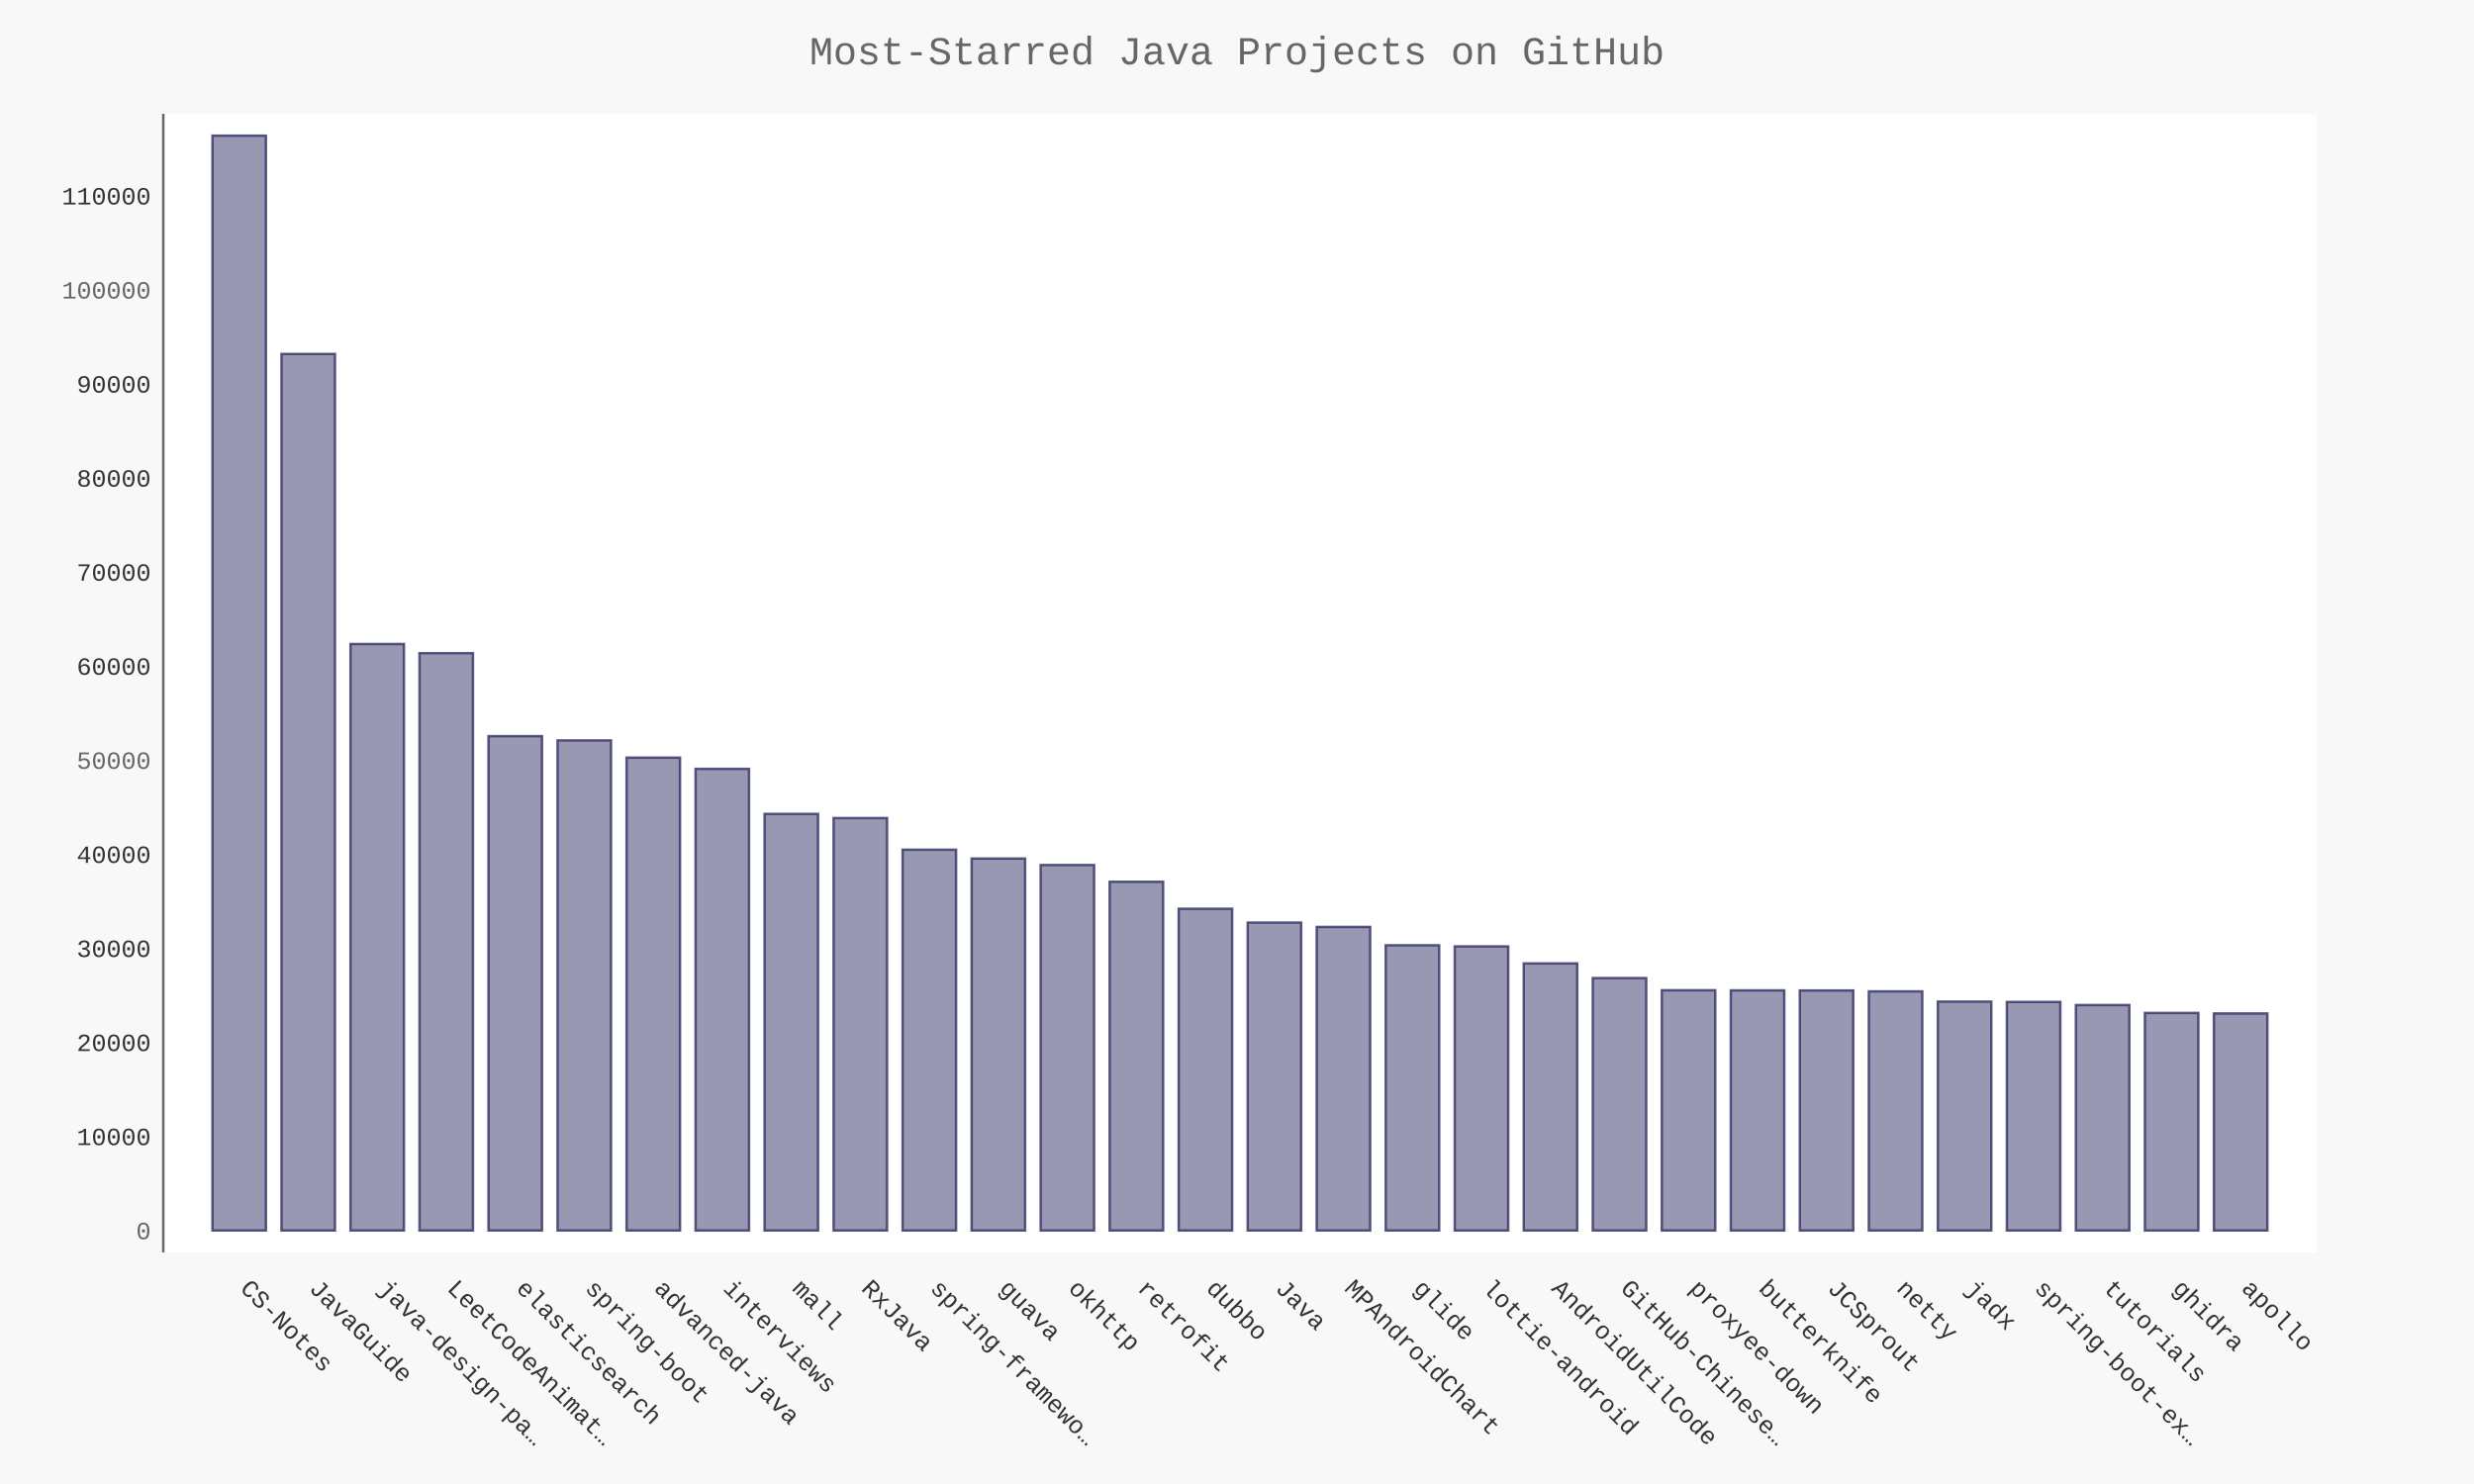
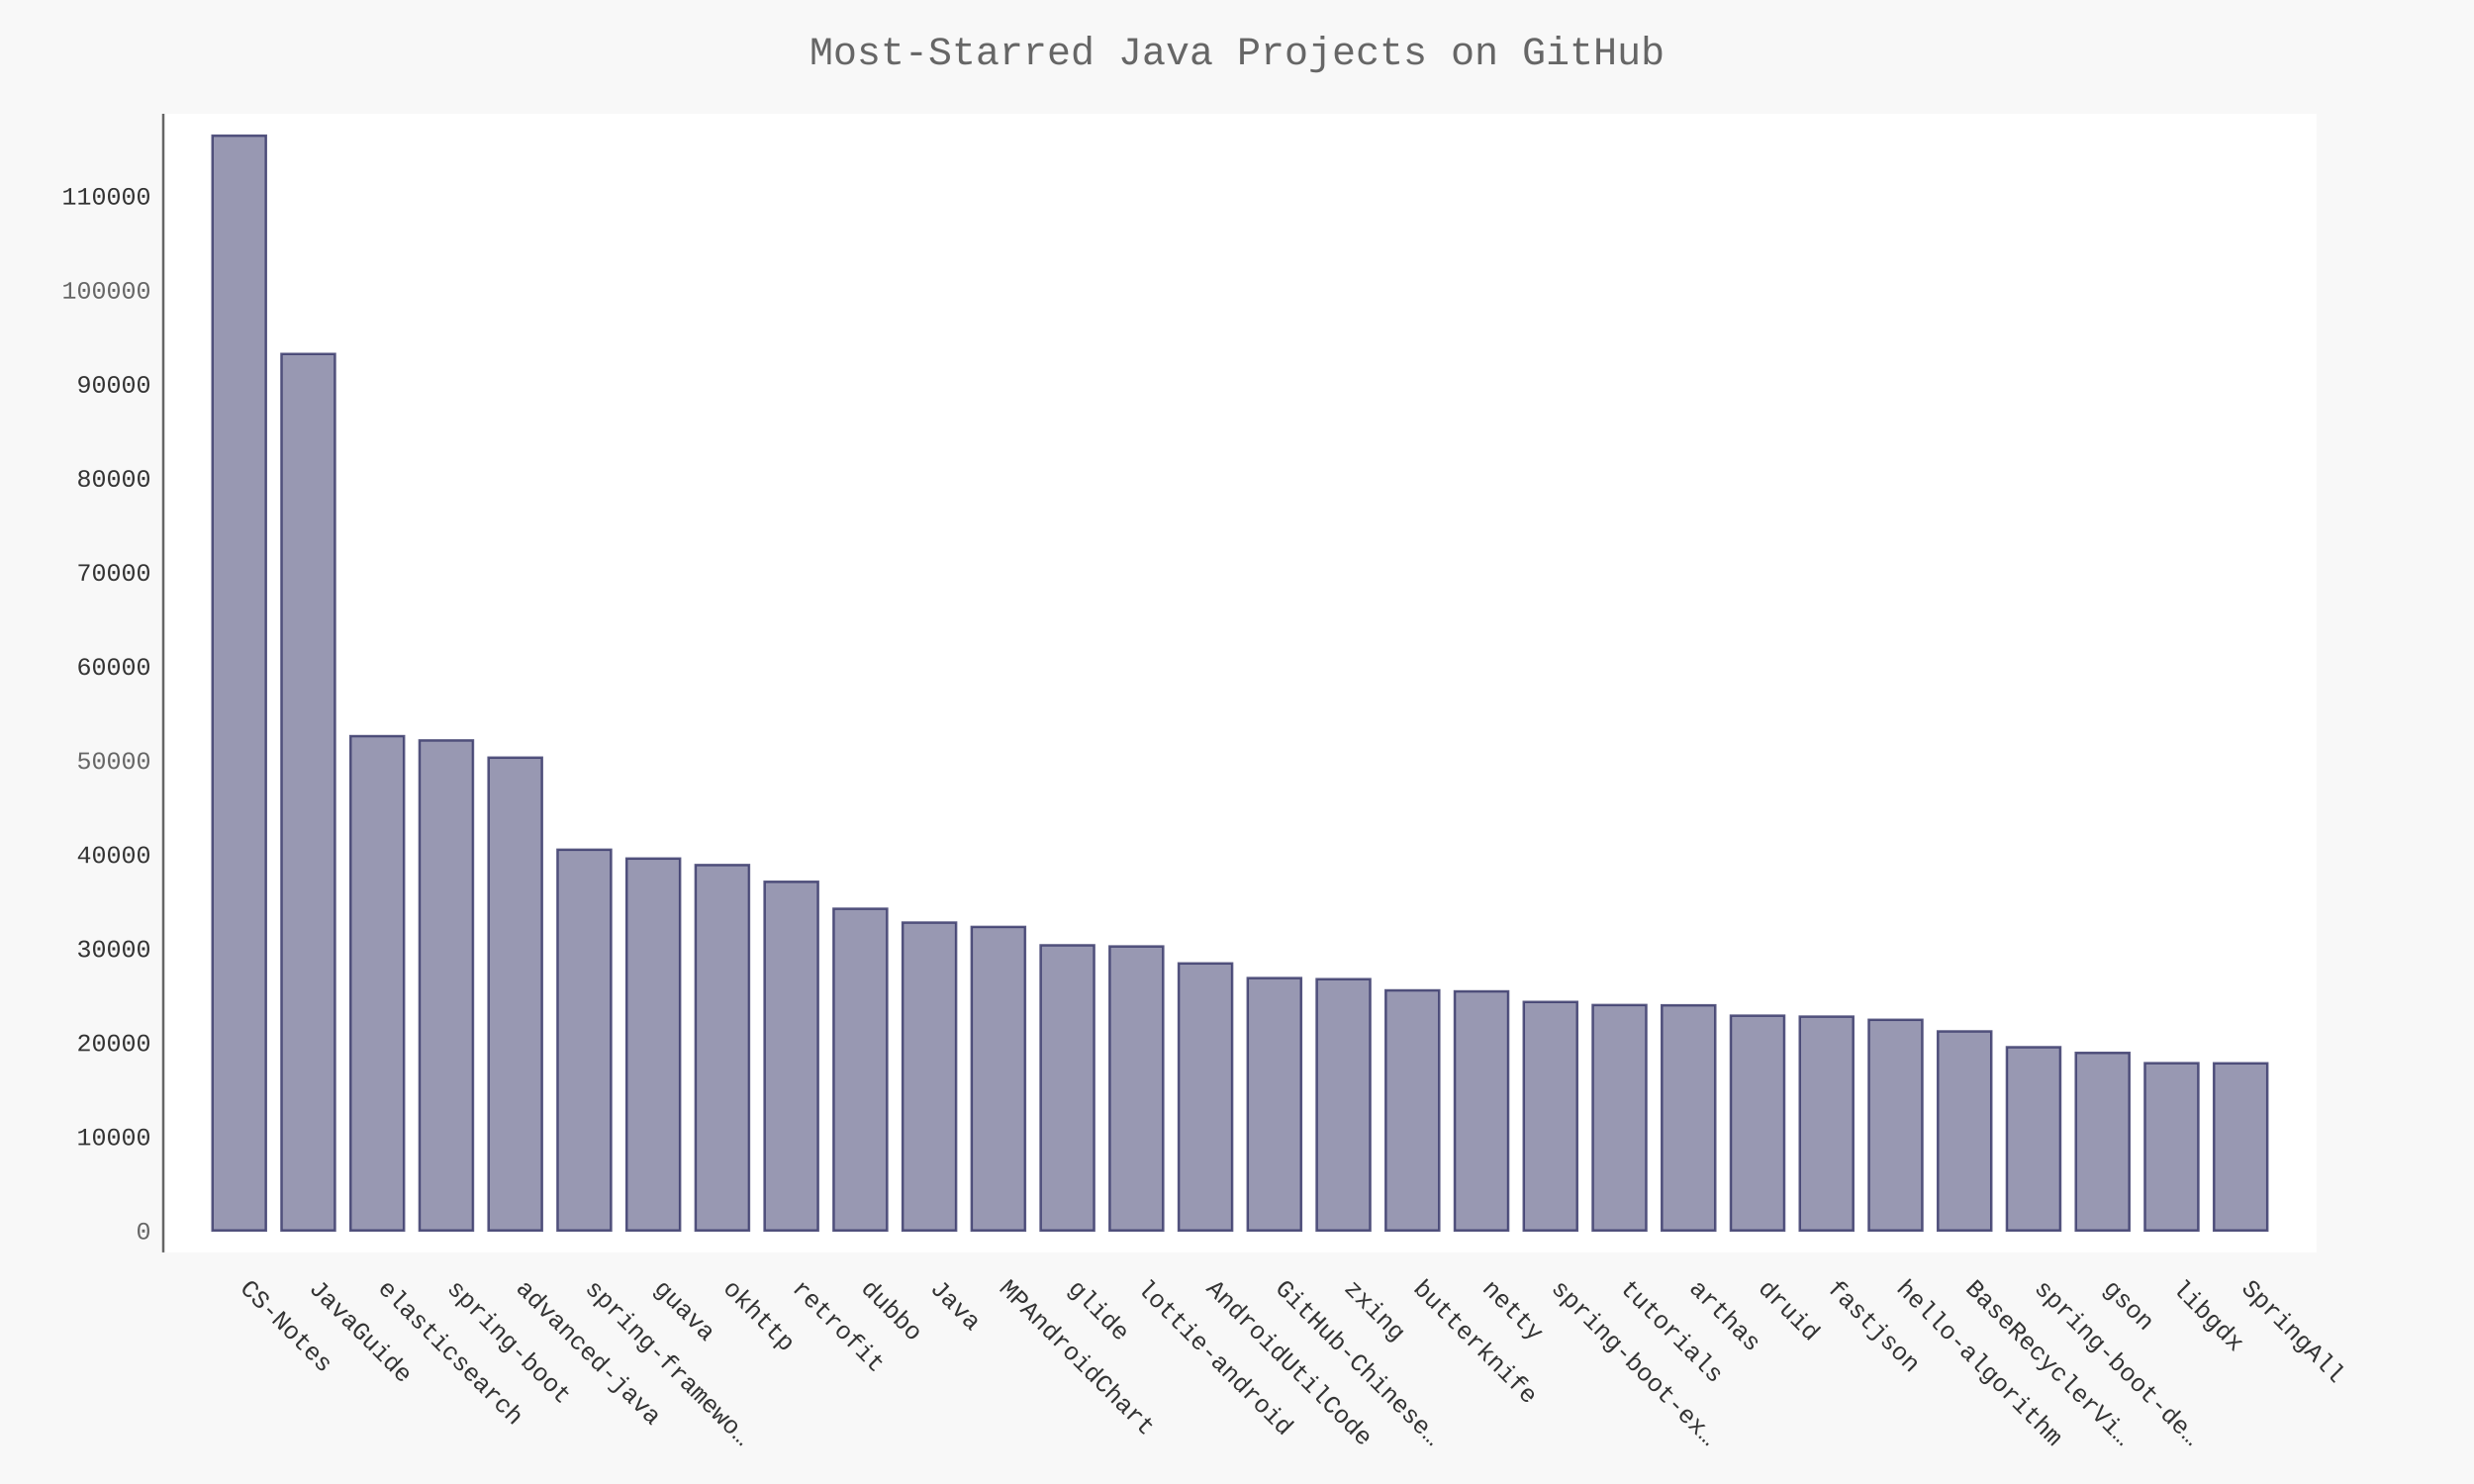
- <svg xmlns="http://www.w3.org/2000/svg" xmlns:xlink="http://www.w3.org/1999/xlink" id="chart-1995dc59-7d58-4b3e-b7fd-f6ffab0779f9" class="pygal-chart" viewBox="0 0 1000 600">
+ <svg xmlns="http://www.w3.org/2000/svg" xmlns:xlink="http://www.w3.org/1999/xlink" id="chart-451974ca-6b06-425a-bf8d-d1474eb3d710" class="pygal-chart" viewBox="0 0 1000 600">
  <defs>
-     <style type="text/css">#chart-1995dc59-7d58-4b3e-b7fd-f6ffab0779f9{-webkit-user-select:none;-webkit-font-smoothing:antialiased;font-family:Consolas,"Liberation Mono",Menlo,Courier,monospace}#chart-1995dc59-7d58-4b3e-b7fd-f6ffab0779f9 .title{font-family:Consolas,"Liberation Mono",Menlo,Courier,monospace;font-size:16px}#chart-1995dc59-7d58-4b3e-b7fd-f6ffab0779f9 .legends .legend text{font-family:Consolas,"Liberation Mono",Menlo,Courier,monospace;font-size:14px}#chart-1995dc59-7d58-4b3e-b7fd-f6ffab0779f9 .axis text{font-family:Consolas,"Liberation Mono",Menlo,Courier,monospace;font-size:10px}#chart-1995dc59-7d58-4b3e-b7fd-f6ffab0779f9 .axis text.major{font-family:Consolas,"Liberation Mono",Menlo,Courier,monospace;font-size:10px}#chart-1995dc59-7d58-4b3e-b7fd-f6ffab0779f9 .text-overlay text.value{font-family:Consolas,"Liberation Mono",Menlo,Courier,monospace;font-size:16px}#chart-1995dc59-7d58-4b3e-b7fd-f6ffab0779f9 .text-overlay text.label{font-family:Consolas,"Liberation Mono",Menlo,Courier,monospace;font-size:10px}#chart-1995dc59-7d58-4b3e-b7fd-f6ffab0779f9 .tooltip{font-family:Consolas,"Liberation Mono",Menlo,Courier,monospace;font-size:14px}#chart-1995dc59-7d58-4b3e-b7fd-f6ffab0779f9 text.no_data{font-family:Consolas,"Liberation Mono",Menlo,Courier,monospace;font-size:64px}
- #chart-1995dc59-7d58-4b3e-b7fd-f6ffab0779f9{background-color:#f8f8f8}#chart-1995dc59-7d58-4b3e-b7fd-f6ffab0779f9 path,#chart-1995dc59-7d58-4b3e-b7fd-f6ffab0779f9 line,#chart-1995dc59-7d58-4b3e-b7fd-f6ffab0779f9 rect,#chart-1995dc59-7d58-4b3e-b7fd-f6ffab0779f9 circle{-webkit-transition:250ms ease-in;-moz-transition:250ms ease-in;transition:250ms ease-in}#chart-1995dc59-7d58-4b3e-b7fd-f6ffab0779f9 .graph &gt; .background{fill:#f8f8f8}#chart-1995dc59-7d58-4b3e-b7fd-f6ffab0779f9 .plot &gt; .background{fill:#ffffff}#chart-1995dc59-7d58-4b3e-b7fd-f6ffab0779f9 .graph{fill:#333}#chart-1995dc59-7d58-4b3e-b7fd-f6ffab0779f9 text.no_data{fill:#666}#chart-1995dc59-7d58-4b3e-b7fd-f6ffab0779f9 .title{fill:#666}#chart-1995dc59-7d58-4b3e-b7fd-f6ffab0779f9 .legends .legend text{fill:#333}#chart-1995dc59-7d58-4b3e-b7fd-f6ffab0779f9 .legends .legend:hover text{fill:#666}#chart-1995dc59-7d58-4b3e-b7fd-f6ffab0779f9 .axis .line{stroke:#666}#chart-1995dc59-7d58-4b3e-b7fd-f6ffab0779f9 .axis .guide.line{stroke:rgba(0,0,0,0.5)}#chart-1995dc59-7d58-4b3e-b7fd-f6ffab0779f9 .axis .major.line{stroke:#333}#chart-1995dc59-7d58-4b3e-b7fd-f6ffab0779f9 .axis text.major{fill:#666}#chart-1995dc59-7d58-4b3e-b7fd-f6ffab0779f9 .axis.y .guides:hover .guide.line,#chart-1995dc59-7d58-4b3e-b7fd-f6ffab0779f9 .line-graph .axis.x .guides:hover .guide.line,#chart-1995dc59-7d58-4b3e-b7fd-f6ffab0779f9 .stackedline-graph .axis.x .guides:hover .guide.line,#chart-1995dc59-7d58-4b3e-b7fd-f6ffab0779f9 .xy-graph .axis.x .guides:hover .guide.line{stroke:#666}#chart-1995dc59-7d58-4b3e-b7fd-f6ffab0779f9 .axis .guides:hover text{fill:#666}#chart-1995dc59-7d58-4b3e-b7fd-f6ffab0779f9 .reactive{fill-opacity:.5;stroke-opacity:.8}#chart-1995dc59-7d58-4b3e-b7fd-f6ffab0779f9 .ci{stroke:#333}#chart-1995dc59-7d58-4b3e-b7fd-f6ffab0779f9 .reactive.active,#chart-1995dc59-7d58-4b3e-b7fd-f6ffab0779f9 .active .reactive{fill-opacity:.9;stroke-opacity:.9;stroke-width:4}#chart-1995dc59-7d58-4b3e-b7fd-f6ffab0779f9 .ci .reactive.active{stroke-width:1.5}#chart-1995dc59-7d58-4b3e-b7fd-f6ffab0779f9 .series text{fill:#666}#chart-1995dc59-7d58-4b3e-b7fd-f6ffab0779f9 .tooltip rect{fill:#ffffff;stroke:#666;-webkit-transition:opacity 250ms ease-in;-moz-transition:opacity 250ms ease-in;transition:opacity 250ms ease-in}#chart-1995dc59-7d58-4b3e-b7fd-f6ffab0779f9 .tooltip .label{fill:#333}#chart-1995dc59-7d58-4b3e-b7fd-f6ffab0779f9 .tooltip .label{fill:#333}#chart-1995dc59-7d58-4b3e-b7fd-f6ffab0779f9 .tooltip .legend{font-size:.8em;fill:rgba(0,0,0,0.5)}#chart-1995dc59-7d58-4b3e-b7fd-f6ffab0779f9 .tooltip .x_label{font-size:.6em;fill:#666}#chart-1995dc59-7d58-4b3e-b7fd-f6ffab0779f9 .tooltip .xlink{font-size:.5em;text-decoration:underline}#chart-1995dc59-7d58-4b3e-b7fd-f6ffab0779f9 .tooltip .value{font-size:1.5em}#chart-1995dc59-7d58-4b3e-b7fd-f6ffab0779f9 .bound{font-size:.5em}#chart-1995dc59-7d58-4b3e-b7fd-f6ffab0779f9 .max-value{font-size:.75em;fill:rgba(0,0,0,0.5)}#chart-1995dc59-7d58-4b3e-b7fd-f6ffab0779f9 .map-element{fill:#ffffff;stroke:rgba(0,0,0,0.5) !important}#chart-1995dc59-7d58-4b3e-b7fd-f6ffab0779f9 .map-element .reactive{fill-opacity:inherit;stroke-opacity:inherit}#chart-1995dc59-7d58-4b3e-b7fd-f6ffab0779f9 .color-0,#chart-1995dc59-7d58-4b3e-b7fd-f6ffab0779f9 .color-0 a:visited{stroke:#333366;fill:#333366}#chart-1995dc59-7d58-4b3e-b7fd-f6ffab0779f9 .text-overlay .color-0 text{fill:black}
- #chart-1995dc59-7d58-4b3e-b7fd-f6ffab0779f9 text.no_data{text-anchor:middle}#chart-1995dc59-7d58-4b3e-b7fd-f6ffab0779f9 .guide.line{fill:none}#chart-1995dc59-7d58-4b3e-b7fd-f6ffab0779f9 .centered{text-anchor:middle}#chart-1995dc59-7d58-4b3e-b7fd-f6ffab0779f9 .title{text-anchor:middle}#chart-1995dc59-7d58-4b3e-b7fd-f6ffab0779f9 .legends .legend text{fill-opacity:1}#chart-1995dc59-7d58-4b3e-b7fd-f6ffab0779f9 .axis.x text{text-anchor:middle}#chart-1995dc59-7d58-4b3e-b7fd-f6ffab0779f9 .axis.x:not(.web) text[transform]{text-anchor:start}#chart-1995dc59-7d58-4b3e-b7fd-f6ffab0779f9 .axis.x:not(.web) text[transform].backwards{text-anchor:end}#chart-1995dc59-7d58-4b3e-b7fd-f6ffab0779f9 .axis.y text{text-anchor:end}#chart-1995dc59-7d58-4b3e-b7fd-f6ffab0779f9 .axis.y text[transform].backwards{text-anchor:start}#chart-1995dc59-7d58-4b3e-b7fd-f6ffab0779f9 .axis.y2 text{text-anchor:start}#chart-1995dc59-7d58-4b3e-b7fd-f6ffab0779f9 .axis.y2 text[transform].backwards{text-anchor:end}#chart-1995dc59-7d58-4b3e-b7fd-f6ffab0779f9 .axis .guide.line{stroke-dasharray:4,4}#chart-1995dc59-7d58-4b3e-b7fd-f6ffab0779f9 .axis .major.guide.line{stroke-dasharray:6,6}#chart-1995dc59-7d58-4b3e-b7fd-f6ffab0779f9 .horizontal .axis.y .guide.line,#chart-1995dc59-7d58-4b3e-b7fd-f6ffab0779f9 .horizontal .axis.y2 .guide.line,#chart-1995dc59-7d58-4b3e-b7fd-f6ffab0779f9 .vertical .axis.x .guide.line{opacity:0}#chart-1995dc59-7d58-4b3e-b7fd-f6ffab0779f9 .horizontal .axis.always_show .guide.line,#chart-1995dc59-7d58-4b3e-b7fd-f6ffab0779f9 .vertical .axis.always_show .guide.line{opacity:1 !important}#chart-1995dc59-7d58-4b3e-b7fd-f6ffab0779f9 .axis.y .guides:hover .guide.line,#chart-1995dc59-7d58-4b3e-b7fd-f6ffab0779f9 .axis.y2 .guides:hover .guide.line,#chart-1995dc59-7d58-4b3e-b7fd-f6ffab0779f9 .axis.x .guides:hover .guide.line{opacity:1}#chart-1995dc59-7d58-4b3e-b7fd-f6ffab0779f9 .axis .guides:hover text{opacity:1}#chart-1995dc59-7d58-4b3e-b7fd-f6ffab0779f9 .nofill{fill:none}#chart-1995dc59-7d58-4b3e-b7fd-f6ffab0779f9 .subtle-fill{fill-opacity:.2}#chart-1995dc59-7d58-4b3e-b7fd-f6ffab0779f9 .dot{stroke-width:1px;fill-opacity:1}#chart-1995dc59-7d58-4b3e-b7fd-f6ffab0779f9 .dot.active{stroke-width:5px}#chart-1995dc59-7d58-4b3e-b7fd-f6ffab0779f9 .dot.negative{fill:transparent}#chart-1995dc59-7d58-4b3e-b7fd-f6ffab0779f9 text,#chart-1995dc59-7d58-4b3e-b7fd-f6ffab0779f9 tspan{stroke:none !important}#chart-1995dc59-7d58-4b3e-b7fd-f6ffab0779f9 .series text.active{opacity:1}#chart-1995dc59-7d58-4b3e-b7fd-f6ffab0779f9 .tooltip rect{fill-opacity:.95;stroke-width:.5}#chart-1995dc59-7d58-4b3e-b7fd-f6ffab0779f9 .tooltip text{fill-opacity:1}#chart-1995dc59-7d58-4b3e-b7fd-f6ffab0779f9 .showable{visibility:hidden}#chart-1995dc59-7d58-4b3e-b7fd-f6ffab0779f9 .showable.shown{visibility:visible}#chart-1995dc59-7d58-4b3e-b7fd-f6ffab0779f9 .gauge-background{fill:rgba(229,229,229,1);stroke:none}#chart-1995dc59-7d58-4b3e-b7fd-f6ffab0779f9 .bg-lines{stroke:#f8f8f8;stroke-width:2px}</style>
+     <style type="text/css">#chart-451974ca-6b06-425a-bf8d-d1474eb3d710{-webkit-user-select:none;-webkit-font-smoothing:antialiased;font-family:Consolas,"Liberation Mono",Menlo,Courier,monospace}#chart-451974ca-6b06-425a-bf8d-d1474eb3d710 .title{font-family:Consolas,"Liberation Mono",Menlo,Courier,monospace;font-size:16px}#chart-451974ca-6b06-425a-bf8d-d1474eb3d710 .legends .legend text{font-family:Consolas,"Liberation Mono",Menlo,Courier,monospace;font-size:14px}#chart-451974ca-6b06-425a-bf8d-d1474eb3d710 .axis text{font-family:Consolas,"Liberation Mono",Menlo,Courier,monospace;font-size:10px}#chart-451974ca-6b06-425a-bf8d-d1474eb3d710 .axis text.major{font-family:Consolas,"Liberation Mono",Menlo,Courier,monospace;font-size:10px}#chart-451974ca-6b06-425a-bf8d-d1474eb3d710 .text-overlay text.value{font-family:Consolas,"Liberation Mono",Menlo,Courier,monospace;font-size:16px}#chart-451974ca-6b06-425a-bf8d-d1474eb3d710 .text-overlay text.label{font-family:Consolas,"Liberation Mono",Menlo,Courier,monospace;font-size:10px}#chart-451974ca-6b06-425a-bf8d-d1474eb3d710 .tooltip{font-family:Consolas,"Liberation Mono",Menlo,Courier,monospace;font-size:14px}#chart-451974ca-6b06-425a-bf8d-d1474eb3d710 text.no_data{font-family:Consolas,"Liberation Mono",Menlo,Courier,monospace;font-size:64px}
+ #chart-451974ca-6b06-425a-bf8d-d1474eb3d710{background-color:#f8f8f8}#chart-451974ca-6b06-425a-bf8d-d1474eb3d710 path,#chart-451974ca-6b06-425a-bf8d-d1474eb3d710 line,#chart-451974ca-6b06-425a-bf8d-d1474eb3d710 rect,#chart-451974ca-6b06-425a-bf8d-d1474eb3d710 circle{-webkit-transition:250ms ease-in;-moz-transition:250ms ease-in;transition:250ms ease-in}#chart-451974ca-6b06-425a-bf8d-d1474eb3d710 .graph &gt; .background{fill:#f8f8f8}#chart-451974ca-6b06-425a-bf8d-d1474eb3d710 .plot &gt; .background{fill:#ffffff}#chart-451974ca-6b06-425a-bf8d-d1474eb3d710 .graph{fill:#333}#chart-451974ca-6b06-425a-bf8d-d1474eb3d710 text.no_data{fill:#666}#chart-451974ca-6b06-425a-bf8d-d1474eb3d710 .title{fill:#666}#chart-451974ca-6b06-425a-bf8d-d1474eb3d710 .legends .legend text{fill:#333}#chart-451974ca-6b06-425a-bf8d-d1474eb3d710 .legends .legend:hover text{fill:#666}#chart-451974ca-6b06-425a-bf8d-d1474eb3d710 .axis .line{stroke:#666}#chart-451974ca-6b06-425a-bf8d-d1474eb3d710 .axis .guide.line{stroke:rgba(0,0,0,0.5)}#chart-451974ca-6b06-425a-bf8d-d1474eb3d710 .axis .major.line{stroke:#333}#chart-451974ca-6b06-425a-bf8d-d1474eb3d710 .axis text.major{fill:#666}#chart-451974ca-6b06-425a-bf8d-d1474eb3d710 .axis.y .guides:hover .guide.line,#chart-451974ca-6b06-425a-bf8d-d1474eb3d710 .line-graph .axis.x .guides:hover .guide.line,#chart-451974ca-6b06-425a-bf8d-d1474eb3d710 .stackedline-graph .axis.x .guides:hover .guide.line,#chart-451974ca-6b06-425a-bf8d-d1474eb3d710 .xy-graph .axis.x .guides:hover .guide.line{stroke:#666}#chart-451974ca-6b06-425a-bf8d-d1474eb3d710 .axis .guides:hover text{fill:#666}#chart-451974ca-6b06-425a-bf8d-d1474eb3d710 .reactive{fill-opacity:.5;stroke-opacity:.8}#chart-451974ca-6b06-425a-bf8d-d1474eb3d710 .ci{stroke:#333}#chart-451974ca-6b06-425a-bf8d-d1474eb3d710 .reactive.active,#chart-451974ca-6b06-425a-bf8d-d1474eb3d710 .active .reactive{fill-opacity:.9;stroke-opacity:.9;stroke-width:4}#chart-451974ca-6b06-425a-bf8d-d1474eb3d710 .ci .reactive.active{stroke-width:1.5}#chart-451974ca-6b06-425a-bf8d-d1474eb3d710 .series text{fill:#666}#chart-451974ca-6b06-425a-bf8d-d1474eb3d710 .tooltip rect{fill:#ffffff;stroke:#666;-webkit-transition:opacity 250ms ease-in;-moz-transition:opacity 250ms ease-in;transition:opacity 250ms ease-in}#chart-451974ca-6b06-425a-bf8d-d1474eb3d710 .tooltip .label{fill:#333}#chart-451974ca-6b06-425a-bf8d-d1474eb3d710 .tooltip .label{fill:#333}#chart-451974ca-6b06-425a-bf8d-d1474eb3d710 .tooltip .legend{font-size:.8em;fill:rgba(0,0,0,0.5)}#chart-451974ca-6b06-425a-bf8d-d1474eb3d710 .tooltip .x_label{font-size:.6em;fill:#666}#chart-451974ca-6b06-425a-bf8d-d1474eb3d710 .tooltip .xlink{font-size:.5em;text-decoration:underline}#chart-451974ca-6b06-425a-bf8d-d1474eb3d710 .tooltip .value{font-size:1.5em}#chart-451974ca-6b06-425a-bf8d-d1474eb3d710 .bound{font-size:.5em}#chart-451974ca-6b06-425a-bf8d-d1474eb3d710 .max-value{font-size:.75em;fill:rgba(0,0,0,0.5)}#chart-451974ca-6b06-425a-bf8d-d1474eb3d710 .map-element{fill:#ffffff;stroke:rgba(0,0,0,0.5) !important}#chart-451974ca-6b06-425a-bf8d-d1474eb3d710 .map-element .reactive{fill-opacity:inherit;stroke-opacity:inherit}#chart-451974ca-6b06-425a-bf8d-d1474eb3d710 .color-0,#chart-451974ca-6b06-425a-bf8d-d1474eb3d710 .color-0 a:visited{stroke:#333366;fill:#333366}#chart-451974ca-6b06-425a-bf8d-d1474eb3d710 .text-overlay .color-0 text{fill:black}
+ #chart-451974ca-6b06-425a-bf8d-d1474eb3d710 text.no_data{text-anchor:middle}#chart-451974ca-6b06-425a-bf8d-d1474eb3d710 .guide.line{fill:none}#chart-451974ca-6b06-425a-bf8d-d1474eb3d710 .centered{text-anchor:middle}#chart-451974ca-6b06-425a-bf8d-d1474eb3d710 .title{text-anchor:middle}#chart-451974ca-6b06-425a-bf8d-d1474eb3d710 .legends .legend text{fill-opacity:1}#chart-451974ca-6b06-425a-bf8d-d1474eb3d710 .axis.x text{text-anchor:middle}#chart-451974ca-6b06-425a-bf8d-d1474eb3d710 .axis.x:not(.web) text[transform]{text-anchor:start}#chart-451974ca-6b06-425a-bf8d-d1474eb3d710 .axis.x:not(.web) text[transform].backwards{text-anchor:end}#chart-451974ca-6b06-425a-bf8d-d1474eb3d710 .axis.y text{text-anchor:end}#chart-451974ca-6b06-425a-bf8d-d1474eb3d710 .axis.y text[transform].backwards{text-anchor:start}#chart-451974ca-6b06-425a-bf8d-d1474eb3d710 .axis.y2 text{text-anchor:start}#chart-451974ca-6b06-425a-bf8d-d1474eb3d710 .axis.y2 text[transform].backwards{text-anchor:end}#chart-451974ca-6b06-425a-bf8d-d1474eb3d710 .axis .guide.line{stroke-dasharray:4,4}#chart-451974ca-6b06-425a-bf8d-d1474eb3d710 .axis .major.guide.line{stroke-dasharray:6,6}#chart-451974ca-6b06-425a-bf8d-d1474eb3d710 .horizontal .axis.y .guide.line,#chart-451974ca-6b06-425a-bf8d-d1474eb3d710 .horizontal .axis.y2 .guide.line,#chart-451974ca-6b06-425a-bf8d-d1474eb3d710 .vertical .axis.x .guide.line{opacity:0}#chart-451974ca-6b06-425a-bf8d-d1474eb3d710 .horizontal .axis.always_show .guide.line,#chart-451974ca-6b06-425a-bf8d-d1474eb3d710 .vertical .axis.always_show .guide.line{opacity:1 !important}#chart-451974ca-6b06-425a-bf8d-d1474eb3d710 .axis.y .guides:hover .guide.line,#chart-451974ca-6b06-425a-bf8d-d1474eb3d710 .axis.y2 .guides:hover .guide.line,#chart-451974ca-6b06-425a-bf8d-d1474eb3d710 .axis.x .guides:hover .guide.line{opacity:1}#chart-451974ca-6b06-425a-bf8d-d1474eb3d710 .axis .guides:hover text{opacity:1}#chart-451974ca-6b06-425a-bf8d-d1474eb3d710 .nofill{fill:none}#chart-451974ca-6b06-425a-bf8d-d1474eb3d710 .subtle-fill{fill-opacity:.2}#chart-451974ca-6b06-425a-bf8d-d1474eb3d710 .dot{stroke-width:1px;fill-opacity:1}#chart-451974ca-6b06-425a-bf8d-d1474eb3d710 .dot.active{stroke-width:5px}#chart-451974ca-6b06-425a-bf8d-d1474eb3d710 .dot.negative{fill:transparent}#chart-451974ca-6b06-425a-bf8d-d1474eb3d710 text,#chart-451974ca-6b06-425a-bf8d-d1474eb3d710 tspan{stroke:none !important}#chart-451974ca-6b06-425a-bf8d-d1474eb3d710 .series text.active{opacity:1}#chart-451974ca-6b06-425a-bf8d-d1474eb3d710 .tooltip rect{fill-opacity:.95;stroke-width:.5}#chart-451974ca-6b06-425a-bf8d-d1474eb3d710 .tooltip text{fill-opacity:1}#chart-451974ca-6b06-425a-bf8d-d1474eb3d710 .showable{visibility:hidden}#chart-451974ca-6b06-425a-bf8d-d1474eb3d710 .showable.shown{visibility:visible}#chart-451974ca-6b06-425a-bf8d-d1474eb3d710 .gauge-background{fill:rgba(229,229,229,1);stroke:none}#chart-451974ca-6b06-425a-bf8d-d1474eb3d710 .bg-lines{stroke:#f8f8f8;stroke-width:2px}</style>
  </defs>
  <g class="graph bar-graph vertical">
    <rect x="0" y="0" width="1000" height="600" class="background" />
    <g transform="translate(66, 46)" class="plot">
      <rect x="0" y="0" width="870.36" height="460.36" class="background" />
      <g class="axis y">
        <g class="guides">
          <text x="-5" y="455.007" class="major">0</text>
        </g>
        <g class="guides">
          <text x="-5" y="416.975" class="">10000</text>
        </g>
        <g class="guides">
          <text x="-5" y="378.943" class="">20000</text>
        </g>
        <g class="guides">
          <text x="-5" y="340.911" class="">30000</text>
        </g>
        <g class="guides">
          <text x="-5" y="302.879" class="">40000</text>
        </g>
        <g class="guides">
          <text x="-5" y="264.847" class="major">50000</text>
        </g>
        <g class="guides">
          <text x="-5" y="226.815" class="">60000</text>
        </g>
        <g class="guides">
          <text x="-5" y="188.783" class="">70000</text>
        </g>
        <g class="guides">
          <text x="-5" y="150.751" class="">80000</text>
        </g>
        <g class="guides">
          <text x="-5" y="112.719" class="">90000</text>
        </g>
        <g class="guides">
          <text x="-5" y="74.688" class="major">100000</text>
        </g>
        <g class="guides">
          <text x="-5" y="36.656" class="">110000</text>
        </g>
      </g>
      <g class="axis x">
        <path d="M0 0 v460.36" class="line" />
        <g class="guides">
          <path d="M30.686 0 v460.36" class="guide line" />
          <text x="30.686" y="475.36" class="" transform="rotate(45 30.68578 475.3604)">CS-Notes</text>
        </g>
        <g class="guides">
          <path d="M58.582 0 v460.36" class="guide line" />
          <text x="58.582" y="475.36" class="" transform="rotate(45 58.58195 475.3604)">JavaGuide</text>
        </g>
        <g class="guides">
          <path d="M86.478 0 v460.36" class="guide line" />
-           <text x="86.478" y="475.36" class="" transform="rotate(45 86.47812 475.3604)">java-design-pa…</text>
+           <text x="86.478" y="475.36" class="" transform="rotate(45 86.47812 475.3604)">elasticsearch</text>
        </g>
        <g class="guides">
          <path d="M114.374 0 v460.36" class="guide line" />
-           <text x="114.374" y="475.36" class="" transform="rotate(45 114.3743 475.3604)">LeetCodeAnimat…</text>
+           <text x="114.374" y="475.36" class="" transform="rotate(45 114.3743 475.3604)">spring-boot</text>
        </g>
        <g class="guides">
          <path d="M142.27 0 v460.36" class="guide line" />
-           <text x="142.27" y="475.36" class="" transform="rotate(45 142.2704 475.3604)">elasticsearch</text>
+           <text x="142.27" y="475.36" class="" transform="rotate(45 142.2704 475.3604)">advanced-java</text>
        </g>
        <g class="guides">
          <path d="M170.167 0 v460.36" class="guide line" />
-           <text x="170.167" y="475.36" class="" transform="rotate(45 170.1666 475.3604)">spring-boot</text>
+           <text x="170.167" y="475.36" class="" transform="rotate(45 170.1666 475.3604)">spring-framewo…</text>
        </g>
        <g class="guides">
          <path d="M198.063 0 v460.36" class="guide line" />
-           <text x="198.063" y="475.36" class="" transform="rotate(45 198.0628 475.3604)">advanced-java</text>
+           <text x="198.063" y="475.36" class="" transform="rotate(45 198.0628 475.3604)">guava</text>
        </g>
        <g class="guides">
          <path d="M225.959 0 v460.36" class="guide line" />
-           <text x="225.959" y="475.36" class="" transform="rotate(45 225.9589 475.3604)">interviews</text>
+           <text x="225.959" y="475.36" class="" transform="rotate(45 225.9589 475.3604)">okhttp</text>
        </g>
        <g class="guides">
          <path d="M253.855 0 v460.36" class="guide line" />
-           <text x="253.855" y="475.36" class="" transform="rotate(45 253.8551 475.3604)">mall</text>
+           <text x="253.855" y="475.36" class="" transform="rotate(45 253.8551 475.3604)">retrofit</text>
        </g>
        <g class="guides">
          <path d="M281.751 0 v460.36" class="guide line" />
-           <text x="281.751" y="475.36" class="" transform="rotate(45 281.7513 475.3604)">RxJava</text>
+           <text x="281.751" y="475.36" class="" transform="rotate(45 281.7513 475.3604)">dubbo</text>
        </g>
        <g class="guides">
          <path d="M309.647 0 v460.36" class="guide line" />
-           <text x="309.647" y="475.36" class="" transform="rotate(45 309.6474 475.3604)">spring-framewo…</text>
+           <text x="309.647" y="475.36" class="" transform="rotate(45 309.6474 475.3604)">Java</text>
        </g>
        <g class="guides">
          <path d="M337.544 0 v460.36" class="guide line" />
-           <text x="337.544" y="475.36" class="" transform="rotate(45 337.5436 475.3604)">guava</text>
+           <text x="337.544" y="475.36" class="" transform="rotate(45 337.5436 475.3604)">MPAndroidChart</text>
        </g>
        <g class="guides">
          <path d="M365.44 0 v460.36" class="guide line" />
-           <text x="365.44" y="475.36" class="" transform="rotate(45 365.4398 475.3604)">okhttp</text>
+           <text x="365.44" y="475.36" class="" transform="rotate(45 365.4398 475.3604)">glide</text>
        </g>
        <g class="guides">
          <path d="M393.336 0 v460.36" class="guide line" />
-           <text x="393.336" y="475.36" class="" transform="rotate(45 393.3359 475.3604)">retrofit</text>
+           <text x="393.336" y="475.36" class="" transform="rotate(45 393.3359 475.3604)">lottie-android</text>
        </g>
        <g class="guides">
          <path d="M421.232 0 v460.36" class="guide line" />
-           <text x="421.232" y="475.36" class="" transform="rotate(45 421.2321 475.3604)">dubbo</text>
+           <text x="421.232" y="475.36" class="" transform="rotate(45 421.2321 475.3604)">AndroidUtilCode</text>
        </g>
        <g class="guides">
          <path d="M449.128 0 v460.36" class="guide line" />
-           <text x="449.128" y="475.36" class="" transform="rotate(45 449.1283 475.3604)">Java</text>
+           <text x="449.128" y="475.36" class="" transform="rotate(45 449.1283 475.3604)">GitHub-Chinese…</text>
        </g>
        <g class="guides">
          <path d="M477.024 0 v460.36" class="guide line" />
-           <text x="477.024" y="475.36" class="" transform="rotate(45 477.0244 475.3604)">MPAndroidChart</text>
+           <text x="477.024" y="475.36" class="" transform="rotate(45 477.0244 475.3604)">zxing</text>
        </g>
        <g class="guides">
          <path d="M504.921 0 v460.36" class="guide line" />
-           <text x="504.921" y="475.36" class="" transform="rotate(45 504.9206 475.3604)">glide</text>
+           <text x="504.921" y="475.36" class="" transform="rotate(45 504.9206 475.3604)">butterknife</text>
        </g>
        <g class="guides">
          <path d="M532.817 0 v460.36" class="guide line" />
-           <text x="532.817" y="475.36" class="" transform="rotate(45 532.8168 475.3604)">lottie-android</text>
+           <text x="532.817" y="475.36" class="" transform="rotate(45 532.8168 475.3604)">netty</text>
        </g>
        <g class="guides">
          <path d="M560.713 0 v460.36" class="guide line" />
-           <text x="560.713" y="475.36" class="" transform="rotate(45 560.7129 475.3604)">AndroidUtilCode</text>
+           <text x="560.713" y="475.36" class="" transform="rotate(45 560.7129 475.3604)">spring-boot-ex…</text>
        </g>
        <g class="guides">
          <path d="M588.609 0 v460.36" class="guide line" />
-           <text x="588.609" y="475.36" class="" transform="rotate(45 588.6091 475.3604)">GitHub-Chinese…</text>
+           <text x="588.609" y="475.36" class="" transform="rotate(45 588.6091 475.3604)">tutorials</text>
        </g>
        <g class="guides">
          <path d="M616.505 0 v460.36" class="guide line" />
-           <text x="616.505" y="475.36" class="" transform="rotate(45 616.5053 475.3604)">proxyee-down</text>
+           <text x="616.505" y="475.36" class="" transform="rotate(45 616.5053 475.3604)">arthas</text>
        </g>
        <g class="guides">
          <path d="M644.401 0 v460.36" class="guide line" />
-           <text x="644.401" y="475.36" class="" transform="rotate(45 644.4014 475.3604)">butterknife</text>
+           <text x="644.401" y="475.36" class="" transform="rotate(45 644.4014 475.3604)">druid</text>
        </g>
        <g class="guides">
          <path d="M672.298 0 v460.36" class="guide line" />
-           <text x="672.298" y="475.36" class="" transform="rotate(45 672.2976 475.3604)">JCSprout</text>
+           <text x="672.298" y="475.36" class="" transform="rotate(45 672.2976 475.3604)">fastjson</text>
        </g>
        <g class="guides">
          <path d="M700.194 0 v460.36" class="guide line" />
-           <text x="700.194" y="475.36" class="" transform="rotate(45 700.1938 475.3604)">netty</text>
+           <text x="700.194" y="475.36" class="" transform="rotate(45 700.1938 475.3604)">hello-algorithm</text>
        </g>
        <g class="guides">
          <path d="M728.09 0 v460.36" class="guide line" />
-           <text x="728.09" y="475.36" class="" transform="rotate(45 728.0899 475.3604)">jadx</text>
+           <text x="728.09" y="475.36" class="" transform="rotate(45 728.0899 475.3604)">BaseRecyclerVi…</text>
        </g>
        <g class="guides">
          <path d="M755.986 0 v460.36" class="guide line" />
-           <text x="755.986" y="475.36" class="" transform="rotate(45 755.9861 475.3604)">spring-boot-ex…</text>
+           <text x="755.986" y="475.36" class="" transform="rotate(45 755.9861 475.3604)">spring-boot-de…</text>
        </g>
        <g class="guides">
          <path d="M783.882 0 v460.36" class="guide line" />
-           <text x="783.882" y="475.36" class="" transform="rotate(45 783.8823 475.3604)">tutorials</text>
+           <text x="783.882" y="475.36" class="" transform="rotate(45 783.8823 475.3604)">gson</text>
        </g>
        <g class="guides">
          <path d="M811.778 0 v460.36" class="guide line" />
-           <text x="811.778" y="475.36" class="" transform="rotate(45 811.7784 475.3604)">ghidra</text>
+           <text x="811.778" y="475.36" class="" transform="rotate(45 811.7784 475.3604)">libgdx</text>
        </g>
        <g class="guides">
          <path d="M839.675 0 v460.36" class="guide line" />
-           <text x="839.675" y="475.36" class="" transform="rotate(45 839.6746 475.3604)">apollo</text>
+           <text x="839.675" y="475.36" class="" transform="rotate(45 839.6746 475.3604)">SpringAll</text>
        </g>
      </g>
      <g class="series serie-0 color-0">
        <g class="bars">
          <g class="bar">
            <a target="_blank" xlink:href="https://github.com/CyC2018/CS-Notes">
              <rect x="19.884" y="8.853" rx="0" ry="0" width="21.603" height="442.654" class="rect reactive tooltip-trigger" />
            </a>
          </g>
          <g class="bar">
            <a target="_blank" xlink:href="https://github.com/Snailclimb/JavaGuide">
              <rect x="47.781" y="97.11" rx="0" ry="0" width="21.603" height="354.397" class="rect reactive tooltip-trigger" />
            </a>
          </g>
          <g class="bar">
-             <a target="_blank" xlink:href="https://github.com/iluwatar/java-design-patterns">
-               <rect x="75.677" y="214.374" rx="0" ry="0" width="21.603" height="237.133" class="rect reactive tooltip-trigger" />
-             </a>
-           </g>
-           <g class="bar">
-             <a target="_blank" xlink:href="https://github.com/MisterBooo/LeetCodeAnimation">
-               <rect x="103.573" y="218.086" rx="0" ry="0" width="21.603" height="233.421" class="rect reactive tooltip-trigger" />
-             </a>
-           </g>
-           <g class="bar">
            <a target="_blank" xlink:href="https://github.com/elastic/elasticsearch">
-               <rect x="131.469" y="251.626" rx="0" ry="0" width="21.603" height="199.881" class="rect reactive tooltip-trigger" />
+               <rect x="75.677" y="251.626" rx="0" ry="0" width="21.603" height="199.881" class="rect reactive tooltip-trigger" />
            </a>
          </g>
          <g class="bar">
            <a target="_blank" xlink:href="https://github.com/spring-projects/spring-boot">
-               <rect x="159.365" y="253.364" rx="0" ry="0" width="21.603" height="198.143" class="rect reactive tooltip-trigger" />
+               <rect x="103.573" y="253.361" rx="0" ry="0" width="21.603" height="198.147" class="rect reactive tooltip-trigger" />
            </a>
          </g>
          <g class="bar">
            <a target="_blank" xlink:href="https://github.com/doocs/advanced-java">
-               <rect x="187.261" y="260.321" rx="0" ry="0" width="21.603" height="191.187" class="rect reactive tooltip-trigger" />
-             </a>
-           </g>
-           <g class="bar">
-             <a target="_blank" xlink:href="https://github.com/kdn251/interviews">
-               <rect x="215.158" y="264.862" rx="0" ry="0" width="21.603" height="186.646" class="rect reactive tooltip-trigger" />
-             </a>
-           </g>
-           <g class="bar">
-             <a target="_blank" xlink:href="https://github.com/macrozheng/mall">
-               <rect x="243.054" y="283.071" rx="0" ry="0" width="21.603" height="168.436" class="rect reactive tooltip-trigger" />
-             </a>
-           </g>
-           <g class="bar">
-             <a target="_blank" xlink:href="https://github.com/ReactiveX/RxJava">
-               <rect x="270.95" y="284.748" rx="0" ry="0" width="21.603" height="166.759" class="rect reactive tooltip-trigger" />
+               <rect x="131.469" y="260.321" rx="0" ry="0" width="21.603" height="191.187" class="rect reactive tooltip-trigger" />
            </a>
          </g>
          <g class="bar">
            <a target="_blank" xlink:href="https://github.com/spring-projects/spring-framework">
-               <rect x="298.846" y="297.546" rx="0" ry="0" width="21.603" height="153.961" class="rect reactive tooltip-trigger" />
+               <rect x="159.365" y="297.546" rx="0" ry="0" width="21.603" height="153.961" class="rect reactive tooltip-trigger" />
            </a>
          </g>
          <g class="bar">
            <a target="_blank" xlink:href="https://github.com/google/guava">
-               <rect x="326.742" y="301.121" rx="0" ry="0" width="21.603" height="150.386" class="rect reactive tooltip-trigger" />
+               <rect x="187.261" y="301.121" rx="0" ry="0" width="21.603" height="150.386" class="rect reactive tooltip-trigger" />
            </a>
          </g>
          <g class="bar">
            <a target="_blank" xlink:href="https://github.com/square/okhttp">
-               <rect x="354.638" y="303.749" rx="0" ry="0" width="21.603" height="147.758" class="rect reactive tooltip-trigger" />
+               <rect x="215.158" y="303.749" rx="0" ry="0" width="21.603" height="147.758" class="rect reactive tooltip-trigger" />
            </a>
          </g>
          <g class="bar">
            <a target="_blank" xlink:href="https://github.com/square/retrofit">
-               <rect x="382.535" y="310.515" rx="0" ry="0" width="21.603" height="140.992" class="rect reactive tooltip-trigger" />
+               <rect x="243.054" y="310.515" rx="0" ry="0" width="21.603" height="140.992" class="rect reactive tooltip-trigger" />
            </a>
          </g>
          <g class="bar">
            <a target="_blank" xlink:href="https://github.com/apache/dubbo">
-               <rect x="410.431" y="321.427" rx="0" ry="0" width="21.603" height="130.081" class="rect reactive tooltip-trigger" />
+               <rect x="270.95" y="321.427" rx="0" ry="0" width="21.603" height="130.081" class="rect reactive tooltip-trigger" />
            </a>
          </g>
          <g class="bar">
            <a target="_blank" xlink:href="https://github.com/TheAlgorithms/Java">
-               <rect x="438.327" y="327.017" rx="0" ry="0" width="21.603" height="124.49" class="rect reactive tooltip-trigger" />
+               <rect x="298.846" y="327.017" rx="0" ry="0" width="21.603" height="124.49" class="rect reactive tooltip-trigger" />
            </a>
          </g>
          <g class="bar">
            <a target="_blank" xlink:href="https://github.com/PhilJay/MPAndroidChart">
-               <rect x="466.223" y="328.77" rx="0" ry="0" width="21.603" height="122.737" class="rect reactive tooltip-trigger" />
+               <rect x="326.742" y="328.77" rx="0" ry="0" width="21.603" height="122.737" class="rect reactive tooltip-trigger" />
            </a>
          </g>
          <g class="bar">
            <a target="_blank" xlink:href="https://github.com/bumptech/glide">
-               <rect x="494.119" y="336.194" rx="0" ry="0" width="21.603" height="115.313" class="rect reactive tooltip-trigger" />
+               <rect x="354.638" y="336.194" rx="0" ry="0" width="21.603" height="115.313" class="rect reactive tooltip-trigger" />
            </a>
          </g>
          <g class="bar">
            <a target="_blank" xlink:href="https://github.com/airbnb/lottie-android">
-               <rect x="522.015" y="336.655" rx="0" ry="0" width="21.603" height="114.853" class="rect reactive tooltip-trigger" />
+               <rect x="382.535" y="336.655" rx="0" ry="0" width="21.603" height="114.853" class="rect reactive tooltip-trigger" />
            </a>
          </g>
          <g class="bar">
            <a target="_blank" xlink:href="https://github.com/Blankj/AndroidUtilCode">
-               <rect x="549.912" y="343.515" rx="0" ry="0" width="21.603" height="107.992" class="rect reactive tooltip-trigger" />
+               <rect x="410.431" y="343.515" rx="0" ry="0" width="21.603" height="107.992" class="rect reactive tooltip-trigger" />
            </a>
          </g>
          <g class="bar">
            <a target="_blank" xlink:href="https://github.com/kon9chunkit/GitHub-Chinese-Top-Charts">
-               <rect x="577.808" y="349.452" rx="0" ry="0" width="21.603" height="102.055" class="rect reactive tooltip-trigger" />
-             </a>
-           </g>
-           <g class="bar">
-             <a target="_blank" xlink:href="https://github.com/proxyee-down-org/proxyee-down">
-               <rect x="605.704" y="354.366" rx="0" ry="0" width="21.603" height="97.141" class="rect reactive tooltip-trigger" />
+               <rect x="438.327" y="349.452" rx="0" ry="0" width="21.603" height="102.055" class="rect reactive tooltip-trigger" />
+             </a>
+           </g>
+           <g class="bar">
+             <a target="_blank" xlink:href="https://github.com/zxing/zxing">
+               <rect x="466.223" y="349.893" rx="0" ry="0" width="21.603" height="101.614" class="rect reactive tooltip-trigger" />
            </a>
          </g>
          <g class="bar">
            <a target="_blank" xlink:href="https://github.com/JakeWharton/butterknife">
-               <rect x="633.6" y="354.412" rx="0" ry="0" width="21.603" height="97.096" class="rect reactive tooltip-trigger" />
-             </a>
-           </g>
-           <g class="bar">
-             <a target="_blank" xlink:href="https://github.com/crossoverJie/JCSprout">
-               <rect x="661.496" y="354.461" rx="0" ry="0" width="21.603" height="97.046" class="rect reactive tooltip-trigger" />
+               <rect x="494.119" y="354.412" rx="0" ry="0" width="21.603" height="97.096" class="rect reactive tooltip-trigger" />
            </a>
          </g>
          <g class="bar">
            <a target="_blank" xlink:href="https://github.com/netty/netty">
-               <rect x="689.392" y="354.822" rx="0" ry="0" width="21.603" height="96.685" class="rect reactive tooltip-trigger" />
-             </a>
-           </g>
-           <g class="bar">
-             <a target="_blank" xlink:href="https://github.com/skylot/jadx">
-               <rect x="717.289" y="358.968" rx="0" ry="0" width="21.603" height="92.539" class="rect reactive tooltip-trigger" />
+               <rect x="522.015" y="354.822" rx="0" ry="0" width="21.603" height="96.685" class="rect reactive tooltip-trigger" />
            </a>
          </g>
          <g class="bar">
            <a target="_blank" xlink:href="https://github.com/ityouknow/spring-boot-examples">
-               <rect x="745.185" y="359.101" rx="0" ry="0" width="21.603" height="92.406" class="rect reactive tooltip-trigger" />
+               <rect x="549.912" y="359.101" rx="0" ry="0" width="21.603" height="92.406" class="rect reactive tooltip-trigger" />
            </a>
          </g>
          <g class="bar">
            <a target="_blank" xlink:href="https://github.com/eugenp/tutorials">
-               <rect x="773.081" y="360.352" rx="0" ry="0" width="21.603" height="91.155" class="rect reactive tooltip-trigger" />
-             </a>
-           </g>
-           <g class="bar">
-             <a target="_blank" xlink:href="https://github.com/NationalSecurityAgency/ghidra">
-               <rect x="800.977" y="363.536" rx="0" ry="0" width="21.603" height="87.972" class="rect reactive tooltip-trigger" />
-             </a>
-           </g>
-           <g class="bar">
-             <a target="_blank" xlink:href="https://github.com/ctripcorp/apollo">
-               <rect x="828.873" y="363.752" rx="0" ry="0" width="21.603" height="87.755" class="rect reactive tooltip-trigger" />
+               <rect x="577.808" y="360.352" rx="0" ry="0" width="21.603" height="91.155" class="rect reactive tooltip-trigger" />
+             </a>
+           </g>
+           <g class="bar">
+             <a target="_blank" xlink:href="https://github.com/alibaba/arthas">
+               <rect x="605.704" y="360.459" rx="0" ry="0" width="21.603" height="91.049" class="rect reactive tooltip-trigger" />
+             </a>
+           </g>
+           <g class="bar">
+             <a target="_blank" xlink:href="https://github.com/alibaba/druid">
+               <rect x="633.6" y="364.65" rx="0" ry="0" width="21.603" height="86.857" class="rect reactive tooltip-trigger" />
+             </a>
+           </g>
+           <g class="bar">
+             <a target="_blank" xlink:href="https://github.com/alibaba/fastjson">
+               <rect x="661.496" y="365.034" rx="0" ry="0" width="21.603" height="86.473" class="rect reactive tooltip-trigger" />
+             </a>
+           </g>
+           <g class="bar">
+             <a target="_blank" xlink:href="https://github.com/geekxh/hello-algorithm">
+               <rect x="689.392" y="366.323" rx="0" ry="0" width="21.603" height="85.184" class="rect reactive tooltip-trigger" />
+             </a>
+           </g>
+           <g class="bar">
+             <a target="_blank" xlink:href="https://github.com/CymChad/BaseRecyclerViewAdapterHelper">
+               <rect x="717.289" y="371.005" rx="0" ry="0" width="21.603" height="80.502" class="rect reactive tooltip-trigger" />
+             </a>
+           </g>
+           <g class="bar">
+             <a target="_blank" xlink:href="https://github.com/xkcoding/spring-boot-demo">
+               <rect x="745.185" y="377.402" rx="0" ry="0" width="21.603" height="74.105" class="rect reactive tooltip-trigger" />
+             </a>
+           </g>
+           <g class="bar">
+             <a target="_blank" xlink:href="https://github.com/google/gson">
+               <rect x="773.081" y="379.688" rx="0" ry="0" width="21.603" height="71.82" class="rect reactive tooltip-trigger" />
+             </a>
+           </g>
+           <g class="bar">
+             <a target="_blank" xlink:href="https://github.com/libgdx/libgdx">
+               <rect x="800.977" y="383.856" rx="0" ry="0" width="21.603" height="67.651" class="rect reactive tooltip-trigger" />
+             </a>
+           </g>
+           <g class="bar">
+             <a target="_blank" xlink:href="https://github.com/wuyouzhuguli/SpringAll">
+               <rect x="828.873" y="383.909" rx="0" ry="0" width="21.603" height="67.598" class="rect reactive tooltip-trigger" />
            </a>
          </g>
        </g>
      </g>
    </g>
    <g class="titles">
      <text x="500.0" y="26" class="title plot_title">Most-Starred Java Projects on GitHub</text>
    </g>
    <g transform="translate(66, 46)" class="plot overlay">
      <g class="series serie-0 color-0" />
    </g>
    <g transform="translate(66, 46)" class="plot text-overlay">
      <g class="series serie-0 color-0" />
    </g>
    <g transform="translate(66, 46)" class="plot tooltip-overlay">
      <g transform="translate(0 0)" style="opacity: 0" class="tooltip">
        <rect rx="0" ry="0" width="0" height="0" class="tooltip-box" />
        <g class="text" />
      </g>
    </g>
  </g>
</svg>
